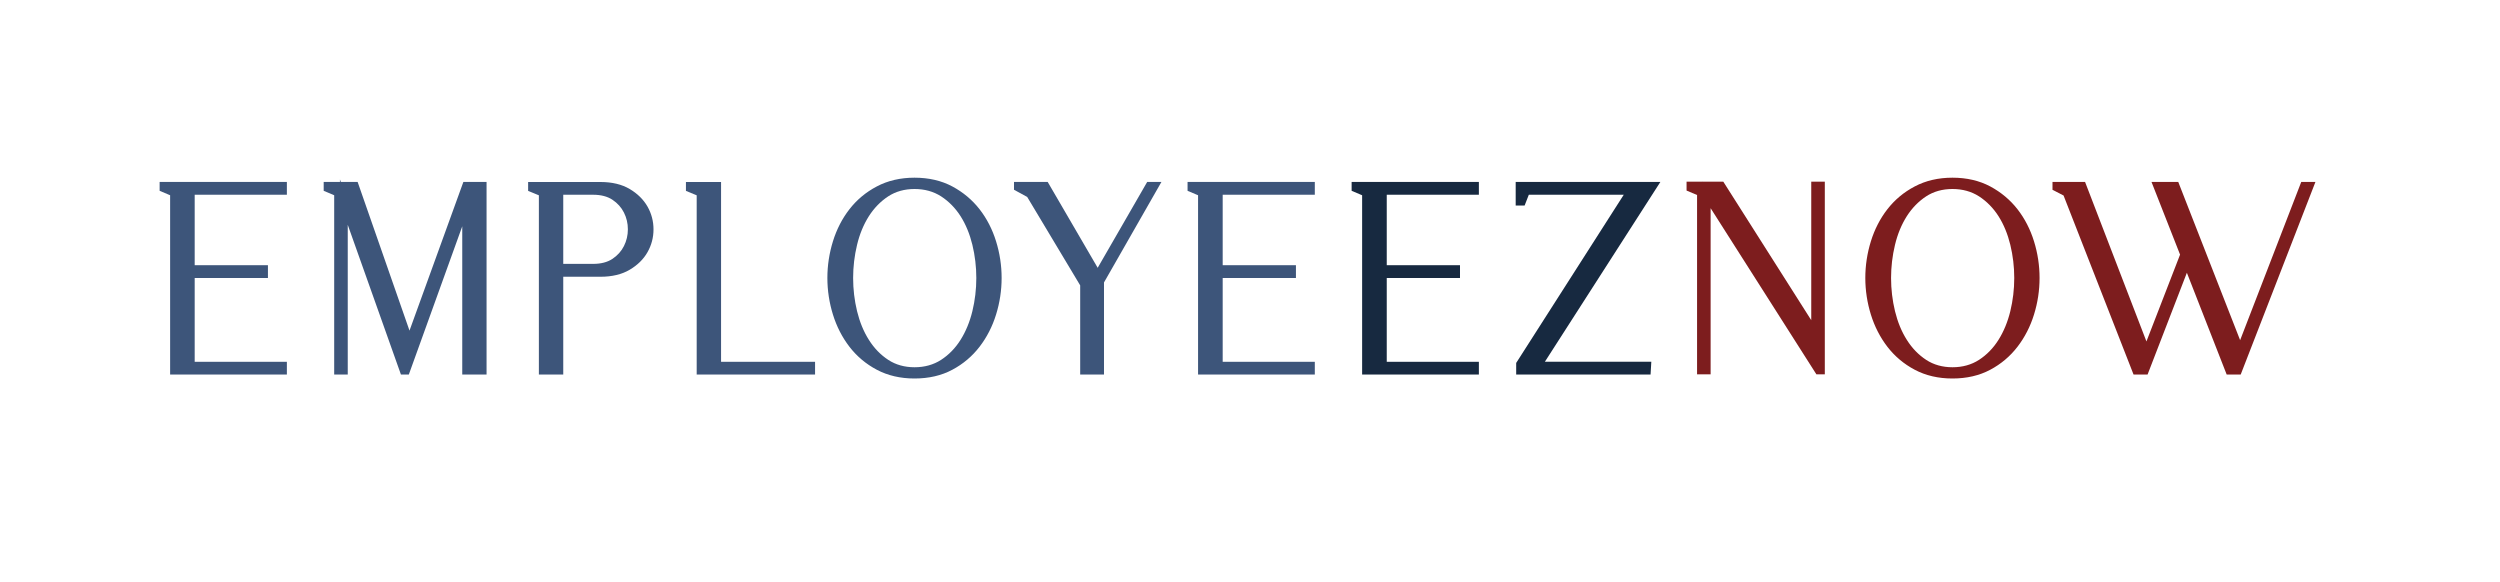
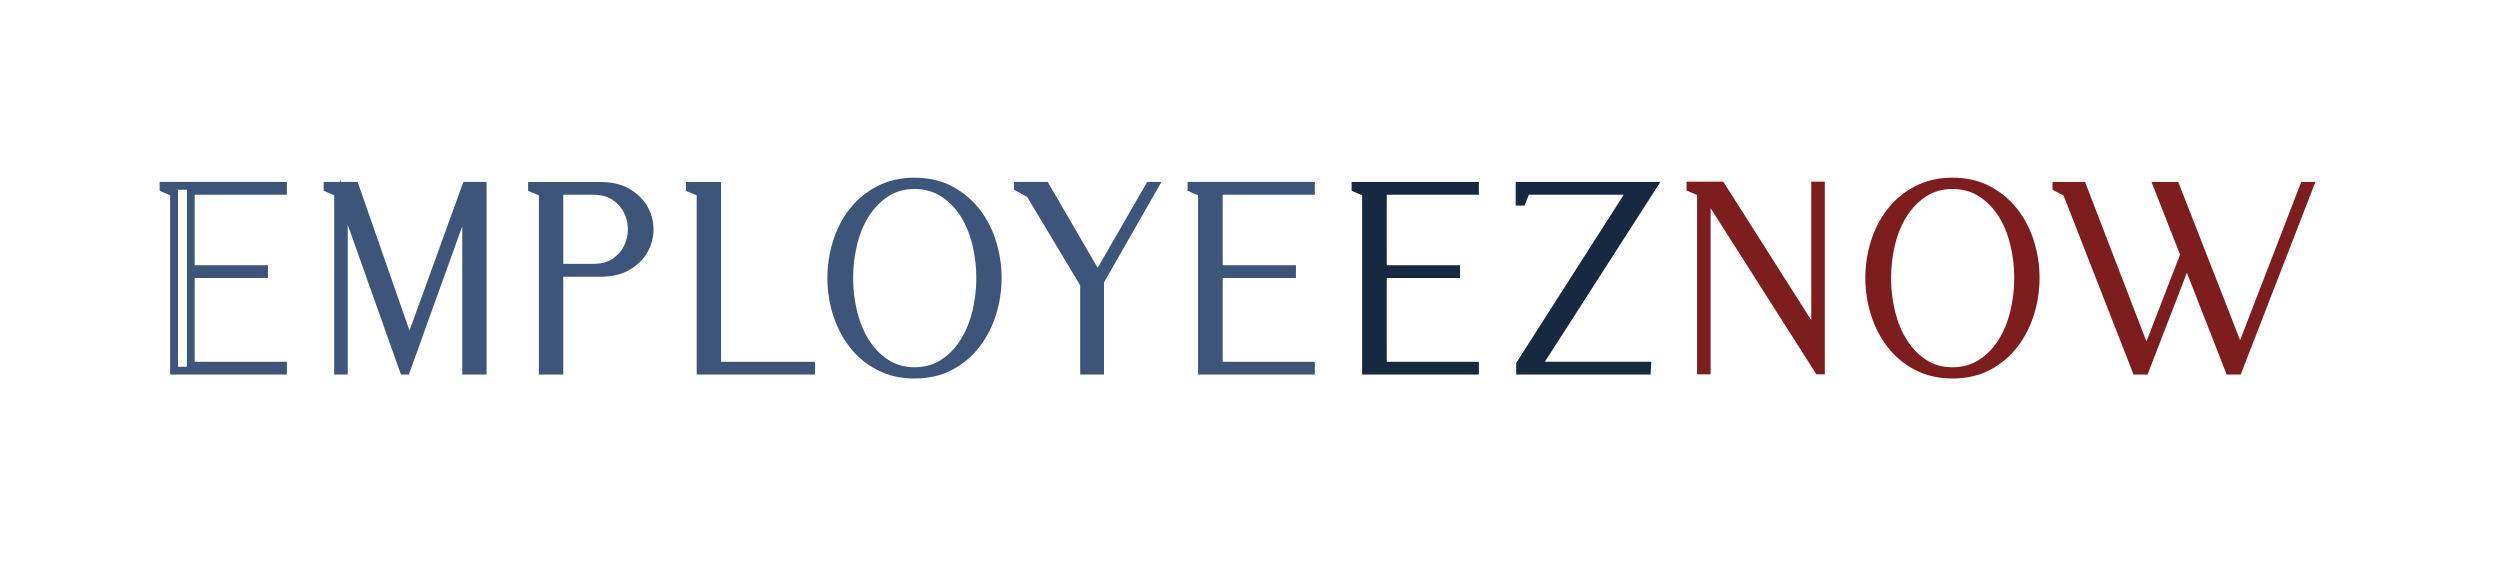
<svg xmlns="http://www.w3.org/2000/svg" version="1.1" id="Layer_1" x="0px" y="0px" viewBox="0 0 400 93" style="enable-background:new 0 0 400 93;" xml:space="preserve">
  <style type="text/css">
	.st0{fill:#3D557A;}
	.st1{fill:#172940;}
	.st2{fill:#7D1D1E;}
</style>
  <g>
-     <path class="st0" d="M26.16,30.12v-0.38h19.11v0.8H30.53v12.52h11.72v0.8H30.53v14.66h14.74v0.8H27.84V30.83L26.16,30.12z" />
+     <path class="st0" d="M1500 4467 c0 -30 4 -35 50 -54 l50 -21 0 -826 0 -826 530 0 530 0 0 50 0 50 -425 0 -425 0 0 395 0 395 341 0 340 0 -3 53 -3 52 -337 3 -338 2 0 330 0 330 425 0 425 0 0 50 0 50 -580 0 -580 0 0 -33z" />
    <path class="st0" d="M45.9,59.93H27.22V31.24l-1.68-0.71v-1.42H45.9v2.05H31.15v11.27h11.72v2.05H31.15v13.41H45.9V59.93z    M28.47,58.68h1.44V30.36h-1.56l0.13,0.05V58.68z" />
  </g>
  <g>
    <path class="st0" d="M52.41,29.74h4.37l8.74,25.03l9.07-25.03h2.65v29.57h-2.65V32.64l-9.62,26.67h-0.38l-9.58-26.96v26.96h-0.92   V30.83l-1.68-0.71V29.74z" />
    <path class="st0" d="M77.86,59.93h-3.9V36.21l-8.55,23.72h-1.26l-8.51-23.96v23.96h-2.17V31.24l-1.68-0.71v-1.42h2.6v-0.4l0.14,0.4   h2.69l8.3,23.79l8.62-23.79h1.04l0.02-0.05v0.05h2.65V59.93z M75.21,58.68h1.4V30.36h-1.4V58.68z M54.97,30.36l9.81,27.62l0.6-1.68   l-9.05-25.94H54.97z" />
  </g>
  <g>
    <path class="st0" d="M85.13,29.74h10.96c1.74,0,3.18,0.34,4.35,1.03c1.16,0.69,2.04,1.55,2.63,2.58c0.59,1.04,0.88,2.15,0.88,3.34   c0,1.19-0.29,2.3-0.88,3.34c-0.59,1.04-1.46,1.9-2.63,2.58s-2.61,1.03-4.35,1.03H89.5v15.67h-2.65V30.83l-1.72-0.71V29.74z    M89.5,30.54v12.31h5.42c1.37,0,2.51-0.3,3.42-0.9c0.91-0.6,1.6-1.36,2.06-2.29c0.46-0.92,0.69-1.91,0.69-2.96   c0-1.05-0.23-2.04-0.69-2.96c-0.46-0.92-1.15-1.69-2.06-2.29c-0.91-0.6-2.05-0.9-3.42-0.9H89.5z" />
    <path class="st0" d="M90.12,59.93h-3.9V31.25l-1.72-0.71v-1.42h11.59c1.84,0,3.41,0.38,4.66,1.12c1.25,0.74,2.21,1.69,2.85,2.81   c0.64,1.13,0.96,2.35,0.96,3.65c0,1.3-0.32,2.52-0.96,3.65c-0.64,1.13-1.6,2.07-2.85,2.81c-1.25,0.74-2.82,1.12-4.66,1.12h-5.97   V59.93z M87.47,58.68h1.4V30.36h-1.52l0.12,0.05V58.68z M97.99,30.53c0.24,0.11,0.47,0.24,0.69,0.39c1,0.66,1.76,1.51,2.27,2.53   c0.5,1.01,0.76,2.1,0.76,3.24s-0.26,2.23-0.76,3.24c-0.51,1.02-1.27,1.87-2.27,2.53c-0.22,0.14-0.45,0.27-0.69,0.39   c0.8-0.15,1.51-0.41,2.13-0.77c1.06-0.63,1.87-1.42,2.4-2.35c0.53-0.94,0.8-1.95,0.8-3.03c0-1.08-0.27-2.09-0.8-3.03   c-0.53-0.93-1.34-1.73-2.4-2.35C99.51,30.94,98.8,30.69,97.99,30.53z M90.12,42.22h4.79c1.24,0,2.28-0.27,3.08-0.8   c0.81-0.54,1.43-1.23,1.84-2.05c0.42-0.83,0.63-1.74,0.63-2.68c0-0.95-0.21-1.85-0.63-2.68c-0.41-0.82-1.03-1.51-1.84-2.05   c-0.8-0.53-1.84-0.8-3.08-0.8h-4.79V42.22z" />
  </g>
  <g>
    <path class="st0" d="M110.37,29.74h4.37v28.77h15.04v0.8h-17.68V30.83l-1.72-0.71V29.74z" />
    <path class="st0" d="M130.4,59.93h-18.93V31.25l-1.72-0.71v-1.42h5.62v28.77h15.04V59.93z M112.72,58.68h1.4V30.36h-1.52l0.12,0.05   V58.68z" />
  </g>
  <g>
    <path class="st0" d="M146.32,29.06c2.18,0,4.1,0.44,5.75,1.32c1.65,0.88,3.04,2.04,4.16,3.49c1.12,1.44,1.97,3.09,2.54,4.94   s0.86,3.74,0.86,5.67c0,1.93-0.29,3.82-0.86,5.67c-0.57,1.85-1.42,3.5-2.54,4.96c-1.12,1.46-2.51,2.63-4.16,3.51   c-1.65,0.88-3.57,1.32-5.75,1.32c-2.16,0-4.07-0.44-5.73-1.32c-1.67-0.88-3.06-2.05-4.18-3.51c-1.12-1.46-1.97-3.11-2.54-4.96   c-0.57-1.85-0.86-3.74-0.86-5.67c0-1.93,0.29-3.82,0.86-5.67c0.57-1.85,1.42-3.49,2.54-4.94c1.12-1.44,2.51-2.6,4.18-3.49   C142.25,29.51,144.17,29.06,146.32,29.06z M146.32,59.39c1.74,0,3.26-0.43,4.58-1.28s2.42-1.98,3.3-3.38c0.88-1.4,1.54-3,1.97-4.79   c0.43-1.79,0.65-3.61,0.65-5.46c0-1.85-0.22-3.67-0.65-5.46c-0.43-1.79-1.09-3.38-1.97-4.77c-0.88-1.39-1.98-2.51-3.3-3.36   c-1.32-0.85-2.84-1.28-4.58-1.28c-1.74,0-3.26,0.43-4.56,1.28c-1.3,0.85-2.39,1.97-3.28,3.36c-0.88,1.39-1.54,2.98-1.97,4.77   c-0.43,1.79-0.65,3.61-0.65,5.46c0,1.85,0.22,3.67,0.65,5.46c0.43,1.79,1.09,3.39,1.97,4.79c0.88,1.4,1.97,2.53,3.28,3.38   S144.59,59.39,146.32,59.39z" />
    <path class="st0" d="M146.32,60.56c-2.25,0-4.28-0.47-6.03-1.4c-1.74-0.92-3.21-2.16-4.38-3.68c-1.16-1.51-2.05-3.24-2.64-5.15   c-0.59-1.9-0.89-3.87-0.89-5.86s0.3-3.96,0.89-5.86c0.59-1.91,1.48-3.64,2.64-5.13c1.17-1.51,2.64-2.74,4.38-3.65   c1.75-0.93,3.78-1.4,6.03-1.4c2.28,0,4.31,0.47,6.05,1.4c1.72,0.92,3.19,2.15,4.36,3.65c1.16,1.49,2.05,3.22,2.64,5.13   c0.59,1.9,0.89,3.87,0.89,5.86s-0.3,3.96-0.89,5.86c-0.59,1.91-1.48,3.64-2.64,5.15c-1.17,1.52-2.63,2.76-4.36,3.68   C150.64,60.09,148.6,60.56,146.32,60.56z M146.32,30.24c-1.6,0-3.02,0.4-4.21,1.18c-1.22,0.8-2.26,1.87-3.09,3.17   c-0.84,1.32-1.48,2.86-1.89,4.58c-0.42,1.73-0.63,3.52-0.63,5.31c0,1.79,0.21,3.58,0.63,5.31c0.42,1.72,1.05,3.27,1.9,4.6   c0.83,1.32,1.87,2.39,3.09,3.19c1.19,0.78,2.61,1.18,4.21,1.18c1.6,0,3.03-0.4,4.24-1.18c1.23-0.8,2.28-1.87,3.11-3.19   c0.84-1.33,1.48-2.88,1.9-4.6c0.42-1.74,0.63-3.52,0.63-5.31c0-1.79-0.21-3.57-0.63-5.31c-0.42-1.72-1.05-3.26-1.89-4.58   c-0.83-1.3-1.88-2.37-3.11-3.17C149.35,30.63,147.93,30.24,146.32,30.24z M140.08,31.4c-1.24,0.77-2.3,1.73-3.18,2.86   c-1.07,1.38-1.89,2.97-2.44,4.74c-0.55,1.78-0.83,3.63-0.83,5.48c0,1.86,0.28,3.71,0.83,5.48c0.55,1.77,1.37,3.37,2.44,4.76   c0.88,1.14,1.94,2.11,3.18,2.88c-0.81-0.73-1.52-1.58-2.13-2.54c-0.91-1.45-1.61-3.12-2.05-4.97c-0.44-1.83-0.67-3.71-0.67-5.61   c0-1.89,0.22-3.78,0.67-5.61c0.45-1.85,1.14-3.52,2.05-4.96C138.57,32.96,139.28,32.12,140.08,31.4z M152.64,31.44   c0.79,0.71,1.49,1.54,2.09,2.48c0.91,1.44,1.6,3.1,2.05,4.96c0.44,1.84,0.67,3.72,0.67,5.61c0,1.89-0.23,3.77-0.67,5.61   c-0.45,1.85-1.14,3.53-2.05,4.97c-0.6,0.95-1.3,1.79-2.1,2.5c1.2-0.77,2.24-1.72,3.11-2.84c1.07-1.39,1.89-2.99,2.44-4.76   c0.55-1.78,0.83-3.62,0.83-5.48c0-1.86-0.28-3.71-0.83-5.48c-0.55-1.77-1.37-3.36-2.44-4.74C154.88,33.15,153.84,32.2,152.64,31.44   z" />
  </g>
  <g>
    <path class="st0" d="M162.87,29.99v-0.25h4.41l8.36,14.36l8.27-14.36h0.84l-8.74,15.29v14.28h-2.56V45.49l-8.65-14.45L162.87,29.99   z" />
    <path class="st0" d="M176.64,59.93h-3.81V45.66l-8.48-14.15l-2.11-1.15v-1.25h5.39l8,13.74l7.92-13.74h2.28l-9.19,16.08V59.93z    M174.08,58.68h1.31V44.92l-8.47-14.56h-2.06l0.38,0.21l8.83,14.74V58.68z" />
  </g>
  <g>
    <path class="st0" d="M190.63,30.12v-0.38h19.11v0.8H195v12.52h11.72v0.8H195v14.66h14.74v0.8h-17.43V30.83L190.63,30.12z" />
    <path class="st0" d="M210.37,59.93h-18.68V31.24l-1.68-0.71v-1.42h20.36v2.05h-14.74v11.27h11.72v2.05h-11.72v13.41h14.74V59.93z    M192.94,58.68h1.44V30.36h-1.56l0.13,0.05V58.68z" />
  </g>
  <g>
    <path class="st1" d="M216.88,30.12v-0.38h19.11v0.8h-14.74v12.52h11.72v0.8h-11.72v14.66h14.74v0.8h-17.43V30.83L216.88,30.12z" />
    <path class="st1" d="M236.62,59.93h-18.68V31.24l-1.68-0.71v-1.42h20.36v2.05h-14.74v11.27h11.72v2.05h-11.72v13.41h14.74V59.93z    M219.19,58.68h1.44V30.36h-1.56l0.13,0.05V58.68z" />
  </g>
  <g>
    <path class="st1" d="M243.13,32.26v-2.52h21.38l-18.48,28.77h17.51l-0.04,0.8h-20.29v-1.05l17.72-27.72h-16.76l-0.67,1.72H243.13z" />
    <path class="st1" d="M264.09,59.93h-21.5v-1.86l17.21-26.91h-15.19l-0.67,1.72h-1.43v-3.77h23.15l-18.48,28.77h17.03L264.09,59.93z    M243.84,58.68h1.34l18.19-28.32h-1.57l-17.95,28.08V58.68z" />
  </g>
  <g>
    <path class="st2" d="M290.42,53.38V29.7h0.92v29.57h-0.38l-17.89-28.1v28.1h-0.92V30.79l-1.68-0.71V29.7h4.91L290.42,53.38z" />
    <path class="st2" d="M291.97,59.89h-1.35L273.7,33.31v26.58h-2.17V31.2l-1.68-0.71v-1.42h2.6v-0.05l0.03,0.05h3.25l14.07,22.16   V29.07h2.17V59.89z M273.28,30.32l17.44,27.39v-2.69l-15.68-24.7H273.28z" />
  </g>
  <g>
    <path class="st2" d="M312.39,29.06c2.18,0,4.1,0.44,5.75,1.32c1.65,0.88,3.04,2.04,4.16,3.49c1.12,1.44,1.97,3.09,2.54,4.94   s0.86,3.74,0.86,5.67c0,1.93-0.29,3.82-0.86,5.67c-0.57,1.85-1.42,3.5-2.54,4.96c-1.12,1.46-2.51,2.63-4.16,3.51   c-1.65,0.88-3.57,1.32-5.75,1.32c-2.16,0-4.07-0.44-5.73-1.32c-1.67-0.88-3.06-2.05-4.18-3.51c-1.12-1.46-1.97-3.11-2.54-4.96   c-0.57-1.85-0.86-3.74-0.86-5.67c0-1.93,0.29-3.82,0.86-5.67c0.57-1.85,1.42-3.49,2.54-4.94c1.12-1.44,2.51-2.6,4.18-3.49   C308.32,29.51,310.23,29.06,312.39,29.06z M312.39,59.39c1.74,0,3.26-0.43,4.58-1.28s2.42-1.98,3.3-3.38c0.88-1.4,1.54-3,1.97-4.79   c0.43-1.79,0.65-3.61,0.65-5.46c0-1.85-0.22-3.67-0.65-5.46c-0.43-1.79-1.09-3.38-1.97-4.77c-0.88-1.39-1.98-2.51-3.3-3.36   c-1.32-0.85-2.84-1.28-4.58-1.28c-1.74,0-3.26,0.43-4.56,1.28c-1.3,0.85-2.39,1.97-3.28,3.36c-0.88,1.39-1.54,2.98-1.97,4.77   c-0.43,1.79-0.65,3.61-0.65,5.46c0,1.85,0.22,3.67,0.65,5.46c0.43,1.79,1.09,3.39,1.97,4.79c0.88,1.4,1.97,2.53,3.28,3.38   S310.65,59.39,312.39,59.39z" />
    <path class="st2" d="M312.39,60.56c-2.25,0-4.28-0.47-6.03-1.4c-1.74-0.92-3.21-2.16-4.38-3.68c-1.16-1.51-2.05-3.24-2.64-5.15   c-0.59-1.9-0.89-3.87-0.89-5.86s0.3-3.96,0.89-5.86c0.59-1.91,1.48-3.64,2.64-5.13c1.17-1.51,2.64-2.74,4.38-3.65   c1.75-0.93,3.78-1.4,6.03-1.4c2.28,0,4.31,0.47,6.05,1.4c1.72,0.92,3.19,2.15,4.36,3.65c1.16,1.49,2.05,3.22,2.64,5.13   c0.59,1.9,0.89,3.87,0.89,5.86s-0.3,3.96-0.89,5.86c-0.59,1.91-1.48,3.64-2.64,5.15c-1.17,1.52-2.63,2.76-4.36,3.68   C316.7,60.09,314.67,60.56,312.39,60.56z M312.39,30.24c-1.6,0-3.02,0.4-4.21,1.18c-1.22,0.8-2.26,1.87-3.09,3.17   c-0.84,1.32-1.48,2.86-1.89,4.58c-0.42,1.73-0.63,3.52-0.63,5.31c0,1.79,0.21,3.58,0.63,5.31c0.42,1.72,1.05,3.27,1.9,4.6   c0.83,1.32,1.87,2.39,3.09,3.19c1.19,0.78,2.61,1.18,4.21,1.18c1.6,0,3.03-0.4,4.24-1.18c1.23-0.8,2.28-1.87,3.11-3.19   c0.84-1.33,1.48-2.88,1.9-4.6c0.42-1.74,0.63-3.52,0.63-5.31c0-1.79-0.21-3.57-0.63-5.31c-0.42-1.72-1.05-3.26-1.89-4.58   c-0.83-1.3-1.88-2.37-3.11-3.17C315.42,30.63,313.99,30.24,312.39,30.24z M306.15,31.4c-1.24,0.77-2.3,1.73-3.18,2.86   c-1.07,1.38-1.89,2.97-2.44,4.74c-0.55,1.78-0.83,3.63-0.83,5.48c0,1.86,0.28,3.71,0.83,5.48c0.55,1.77,1.37,3.37,2.44,4.76   c0.88,1.14,1.94,2.11,3.18,2.88c-0.81-0.73-1.52-1.58-2.13-2.54c-0.91-1.45-1.61-3.12-2.05-4.97c-0.44-1.83-0.67-3.71-0.67-5.61   c0-1.89,0.22-3.78,0.67-5.61c0.45-1.85,1.14-3.52,2.05-4.96C304.64,32.96,305.35,32.12,306.15,31.4z M318.7,31.44   c0.79,0.71,1.49,1.54,2.09,2.48c0.91,1.44,1.6,3.1,2.05,4.96c0.44,1.84,0.67,3.72,0.67,5.61c0,1.89-0.23,3.77-0.67,5.61   c-0.45,1.85-1.14,3.53-2.05,4.97c-0.6,0.95-1.3,1.79-2.1,2.5c1.2-0.77,2.24-1.72,3.11-2.84c1.07-1.39,1.89-2.99,2.44-4.76   c0.55-1.78,0.83-3.62,0.83-5.48c0-1.86-0.28-3.71-0.83-5.48c-0.55-1.77-1.37-3.36-2.44-4.74C320.94,33.15,319.9,32.2,318.7,31.44z" />
  </g>
  <g>
    <path class="st2" d="M329.02,29.74h4.16l10.25,26.63l6.05-15.62l-4.33-11h2.94l10.33,26.42l10.21-26.42h0.92l-11.47,29.57h-1.39   l-6.8-17.39l-6.72,17.39h-1.39l-11.13-28.48l-1.64-0.84V29.74z" />
    <path class="st2" d="M358.51,59.93h-2.24l-6.37-16.29l-6.29,16.29h-2.24l-11.2-28.65l-1.77-0.91v-1.26h5.21l9.82,25.52l5.38-13.89   l-4.57-11.63h4.28l9.9,25.32l9.78-25.32h2.27L358.51,59.93z M357.13,58.68h0.53l0.54-1.39l-10.53-26.93h-1.6l4.08,10.38l-0.02,0.05   L357.13,58.68z M342.22,58.68h0.53l0.45-1.17l-10.45-27.15h-1.63l0.04,0.02L342.22,58.68z" />
  </g>
</svg>
